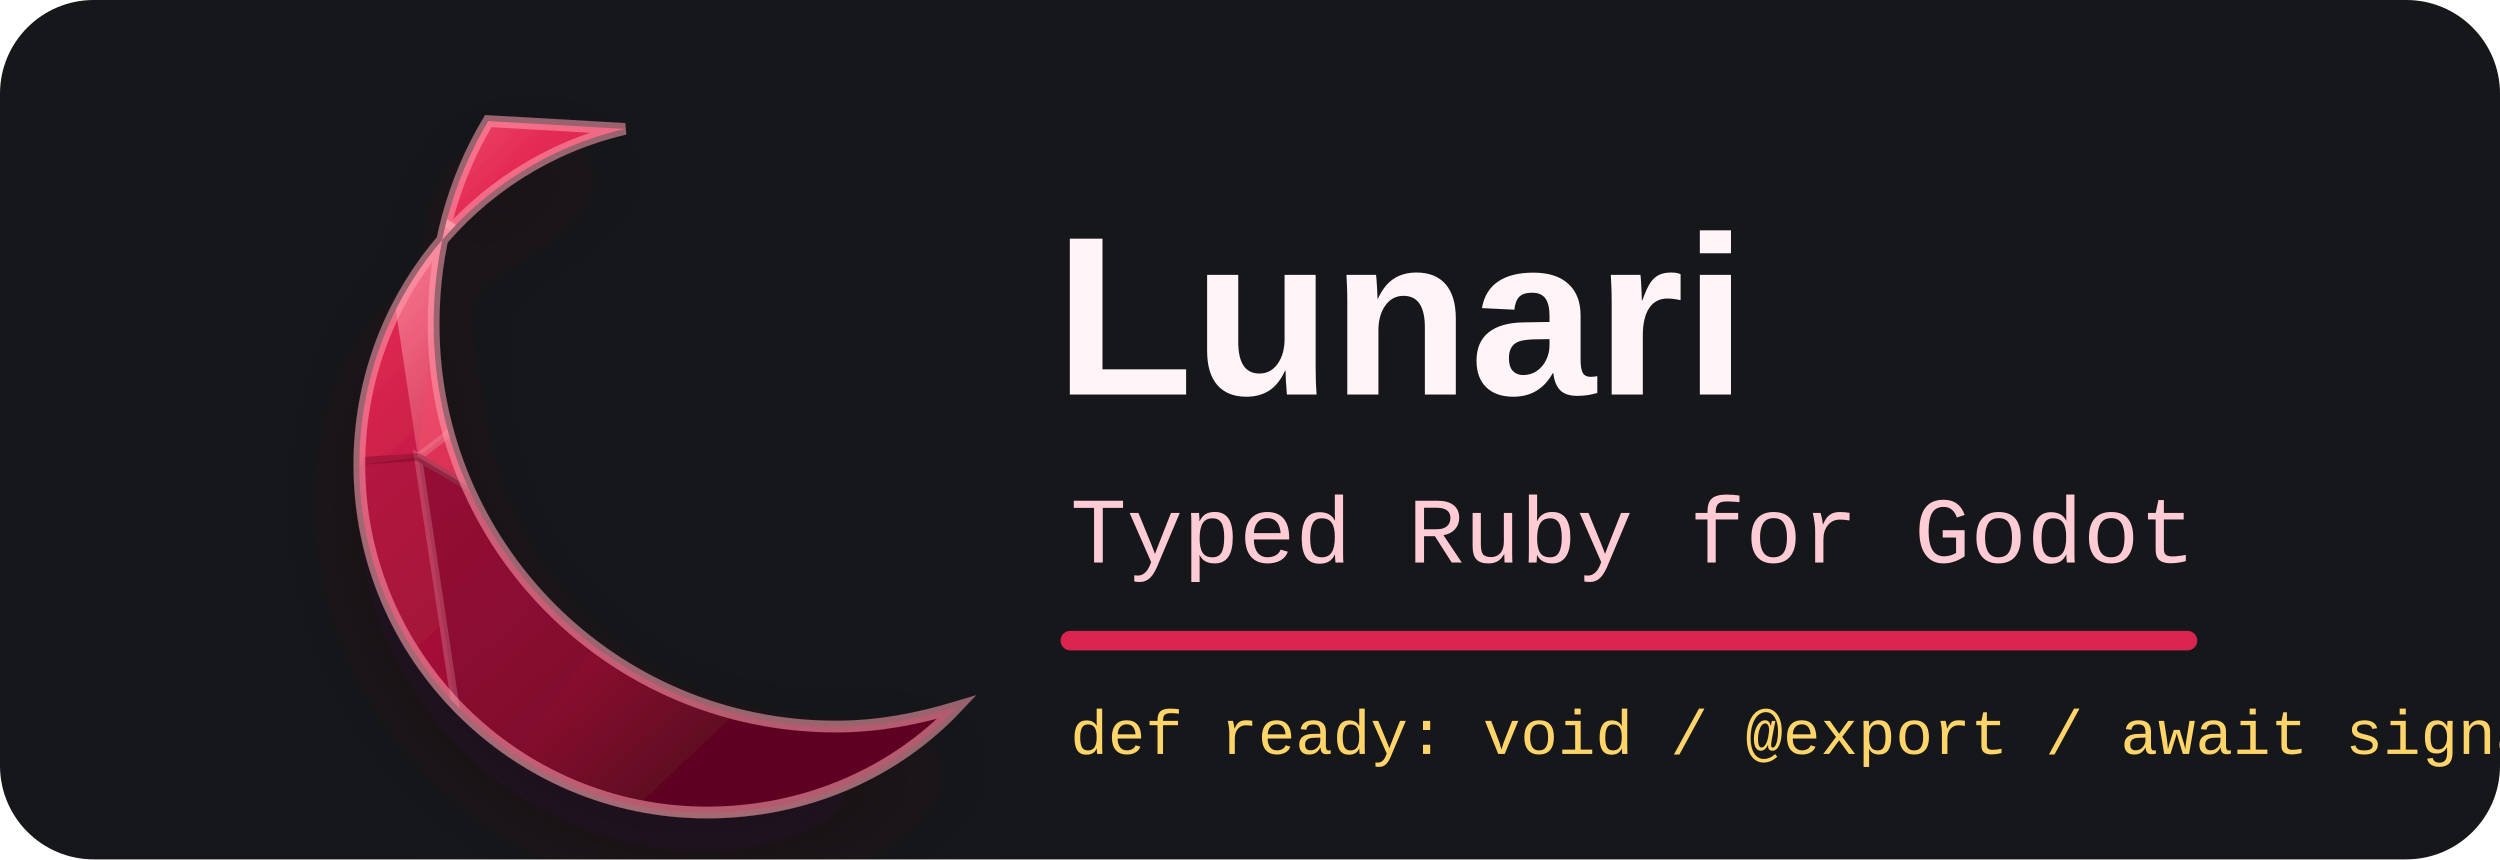
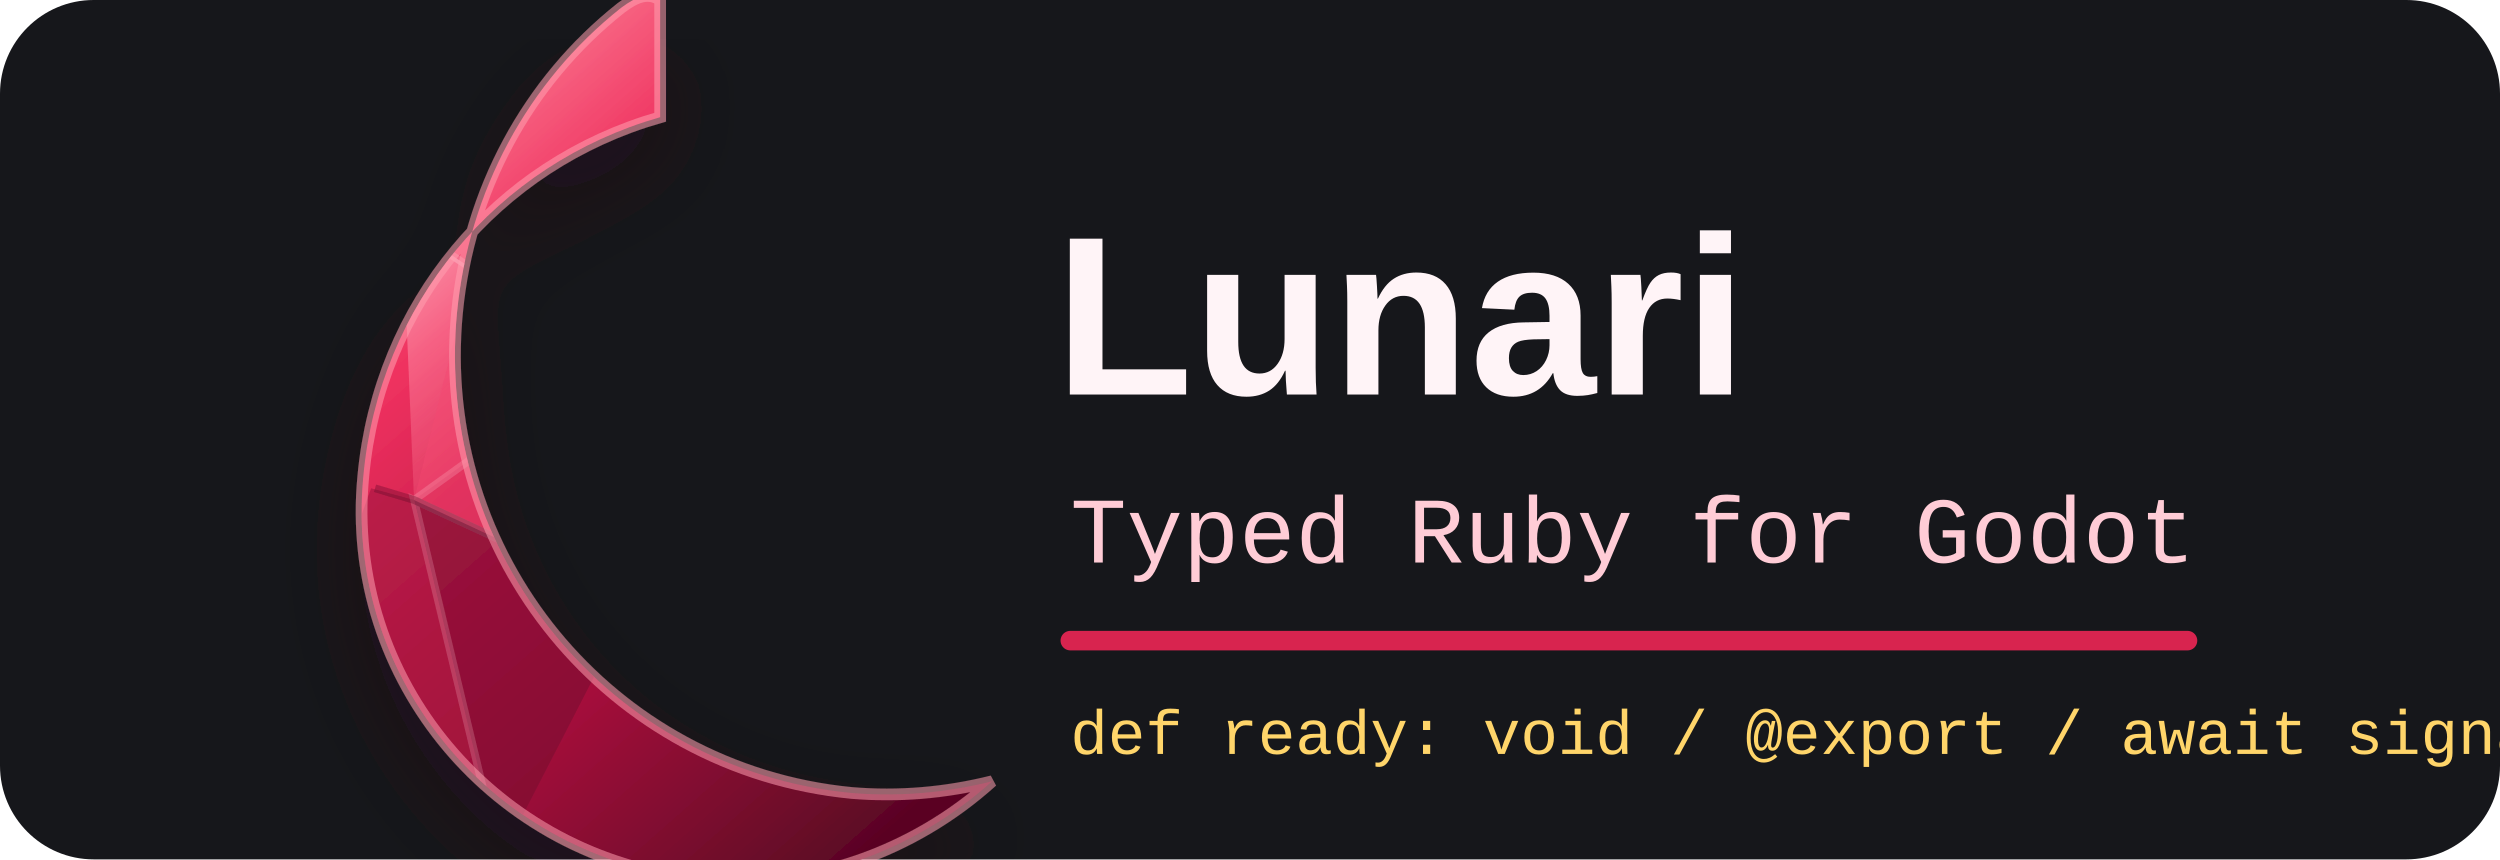
<svg xmlns="http://www.w3.org/2000/svg" viewBox="0 0 640 220" role="img" aria-labelledby="title desc">
  <defs>
-     <linearGradient id="ruby-main" x1="42" y1="34" x2="188" y2="188" gradientUnits="userSpaceOnUse">
-       <stop offset="0" stop-color="#ff8b93" />
-       <stop offset="0.32" stop-color="#e42b55" />
-       <stop offset="0.68" stop-color="#a90f38" />
-       <stop offset="1" stop-color="#5d0622" />
+     <linearGradient id="ruby-main" x1="78" y1="28" x2="235" y2="206" gradientUnits="userSpaceOnUse">
+       <stop offset="0" stop-color="#ff96a4" />
+       <stop offset="0.28" stop-color="#ef315f" />
+       <stop offset="0.66" stop-color="#a80f3c" />
+       <stop offset="1" stop-color="#5a0624" />
    </linearGradient>
-     <linearGradient id="ruby-light" x1="58" y1="50" x2="150" y2="128" gradientUnits="userSpaceOnUse">
-       <stop offset="0" stop-color="#ffe0e4" stop-opacity="0.85" />
-       <stop offset="1" stop-color="#ff5d73" stop-opacity="0.1" />
+     <linearGradient id="ruby-glow" x1="92" y1="42" x2="158" y2="118" gradientUnits="userSpaceOnUse">
+       <stop offset="0" stop-color="#ffe3e8" stop-opacity="0.75" />
+       <stop offset="1" stop-color="#ff4f73" stop-opacity="0.08" />
    </linearGradient>
    <clipPath id="crescent-clip">
-       <path d="M160 33c-39 9-68 44-68 86 0 49 40 89 89 89 25 0 48-10 64-27-10 3-20 5-31 5-57 0-103-46-103-103 0-19 5-37 14-52Z" />
+       <path d="M169 30c-42 12-72 48-76 92-5 52 34 98 86 103 28 3 55-7 75-25-12 3-24 4-36 3-62-6-107-61-101-123 3-31 18-59 42-78 4-3 7-4 10-2Z" />
    </clipPath>
    <filter id="soft-shadow" x="-20%" y="-20%" width="140%" height="140%">
      <feDropShadow dx="0" dy="10" stdDeviation="12" flood-color="#300516" flood-opacity="0.38" />
    </filter>
  </defs>
  <rect width="640" height="220" rx="24" fill="#16171b" />
  <g filter="url(#soft-shadow)">
-     <path d="M160 33c-39 9-68 44-68 86 0 49 40 89 89 89 25 0 48-10 64-27-10 3-20 5-31 5-57 0-103-46-103-103 0-19 5-37 14-52Z" fill="url(#ruby-main)" />
+     <path d="M169 30c-42 12-72 48-76 92-5 52 34 98 86 103 28 3 55-7 75-25-12 3-24 4-36 3-62-6-107-61-101-123 3-31 18-59 42-78 4-3 7-4 10-2Z" fill="url(#ruby-main)" />
    <g clip-path="url(#crescent-clip)">
-       <path d="M96 44 153 82 107 117Z" fill="url(#ruby-light)" />
-       <path d="M153 82 225 49 205 126Z" fill="#cf1f4a" opacity="0.78" />
-       <path d="M107 117 163 150 121 210Z" fill="#7f0a2d" opacity="0.68" />
-       <path d="M163 150 205 126 246 181Z" fill="#b91843" opacity="0.72" />
-       <path d="M111 83 153 82 163 150 107 117Z" fill="#f44766" opacity="0.5" />
-       <path d="M92 119 107 117 121 210 78 169Z" fill="#9f1238" opacity="0.55" />
-       <path d="M94 44 153 82 225 49" fill="none" stroke="#ffd0d6" stroke-opacity="0.38" stroke-width="2" />
-       <path d="M107 117 153 82 205 126 163 150 107 117 121 210" fill="none" stroke="#ffd0d6" stroke-opacity="0.22" stroke-width="2" />
-       <path d="M93 118 107 117 163 150 246 181" fill="none" stroke="#5b061f" stroke-opacity="0.32" stroke-width="2" />
+       <path d="M103 57 156 92 106 128Z" fill="url(#ruby-glow)" />
+       <path d="M106 128 162 154 128 220Z" fill="#7d0a31" opacity="0.66" />
+       <path d="M162 154 211 136 258 198Z" fill="#b81946" opacity="0.72" />
+       <path d="M117 84 156 92 162 154 106 128Z" fill="#f44770" opacity="0.42" />
+       <path d="M95 125 106 128 128 220 78 172Z" fill="#9b123c" opacity="0.54" />
+       <path d="M106 128 156 92 211 136 162 154 106 128 128 220" fill="none" stroke="#ffd0d8" stroke-opacity="0.22" stroke-width="2" />
+       <path d="M96 125 106 128 162 154 258 198" fill="none" stroke="#4c061f" stroke-opacity="0.3" stroke-width="2" />
+       <path d="M103 57 156 92" fill="none" stroke="#ffe5ea" stroke-opacity="0.28" stroke-width="2" />
    </g>
-     <path d="M160 33c-39 9-68 44-68 86 0 49 40 89 89 89 25 0 48-10 64-27-10 3-20 5-31 5-57 0-103-46-103-103 0-19 5-37 14-52Z" fill="none" stroke="#ff9faf" stroke-opacity="0.55" stroke-width="3" />
+     <path d="M169 30c-42 12-72 48-76 92-5 52 34 98 86 103 28 3 55-7 75-25-12 3-24 4-36 3-62-6-107-61-101-123 3-31 18-59 42-78 4-3 7-4 10-2Z" fill="none" stroke="#ff9faf" stroke-opacity="0.55" stroke-width="3" />
  </g>
  <text x="270" y="101" fill="#fff4f7" font-family="Segoe UI, Arial, sans-serif" font-size="58" font-weight="700" letter-spacing="0">Lunari</text>
  <text x="274" y="144" fill="#ffccd6" font-family="Consolas, 'Courier New', monospace" font-size="24">Typed Ruby for Godot</text>
  <path d="M274 164h286" stroke="#d8244f" stroke-width="5" stroke-linecap="round" />
  <text x="274" y="193" fill="#ffd56a" font-family="Consolas, 'Courier New', monospace" font-size="16">def ready: void / @export / await signal</text>
</svg>
